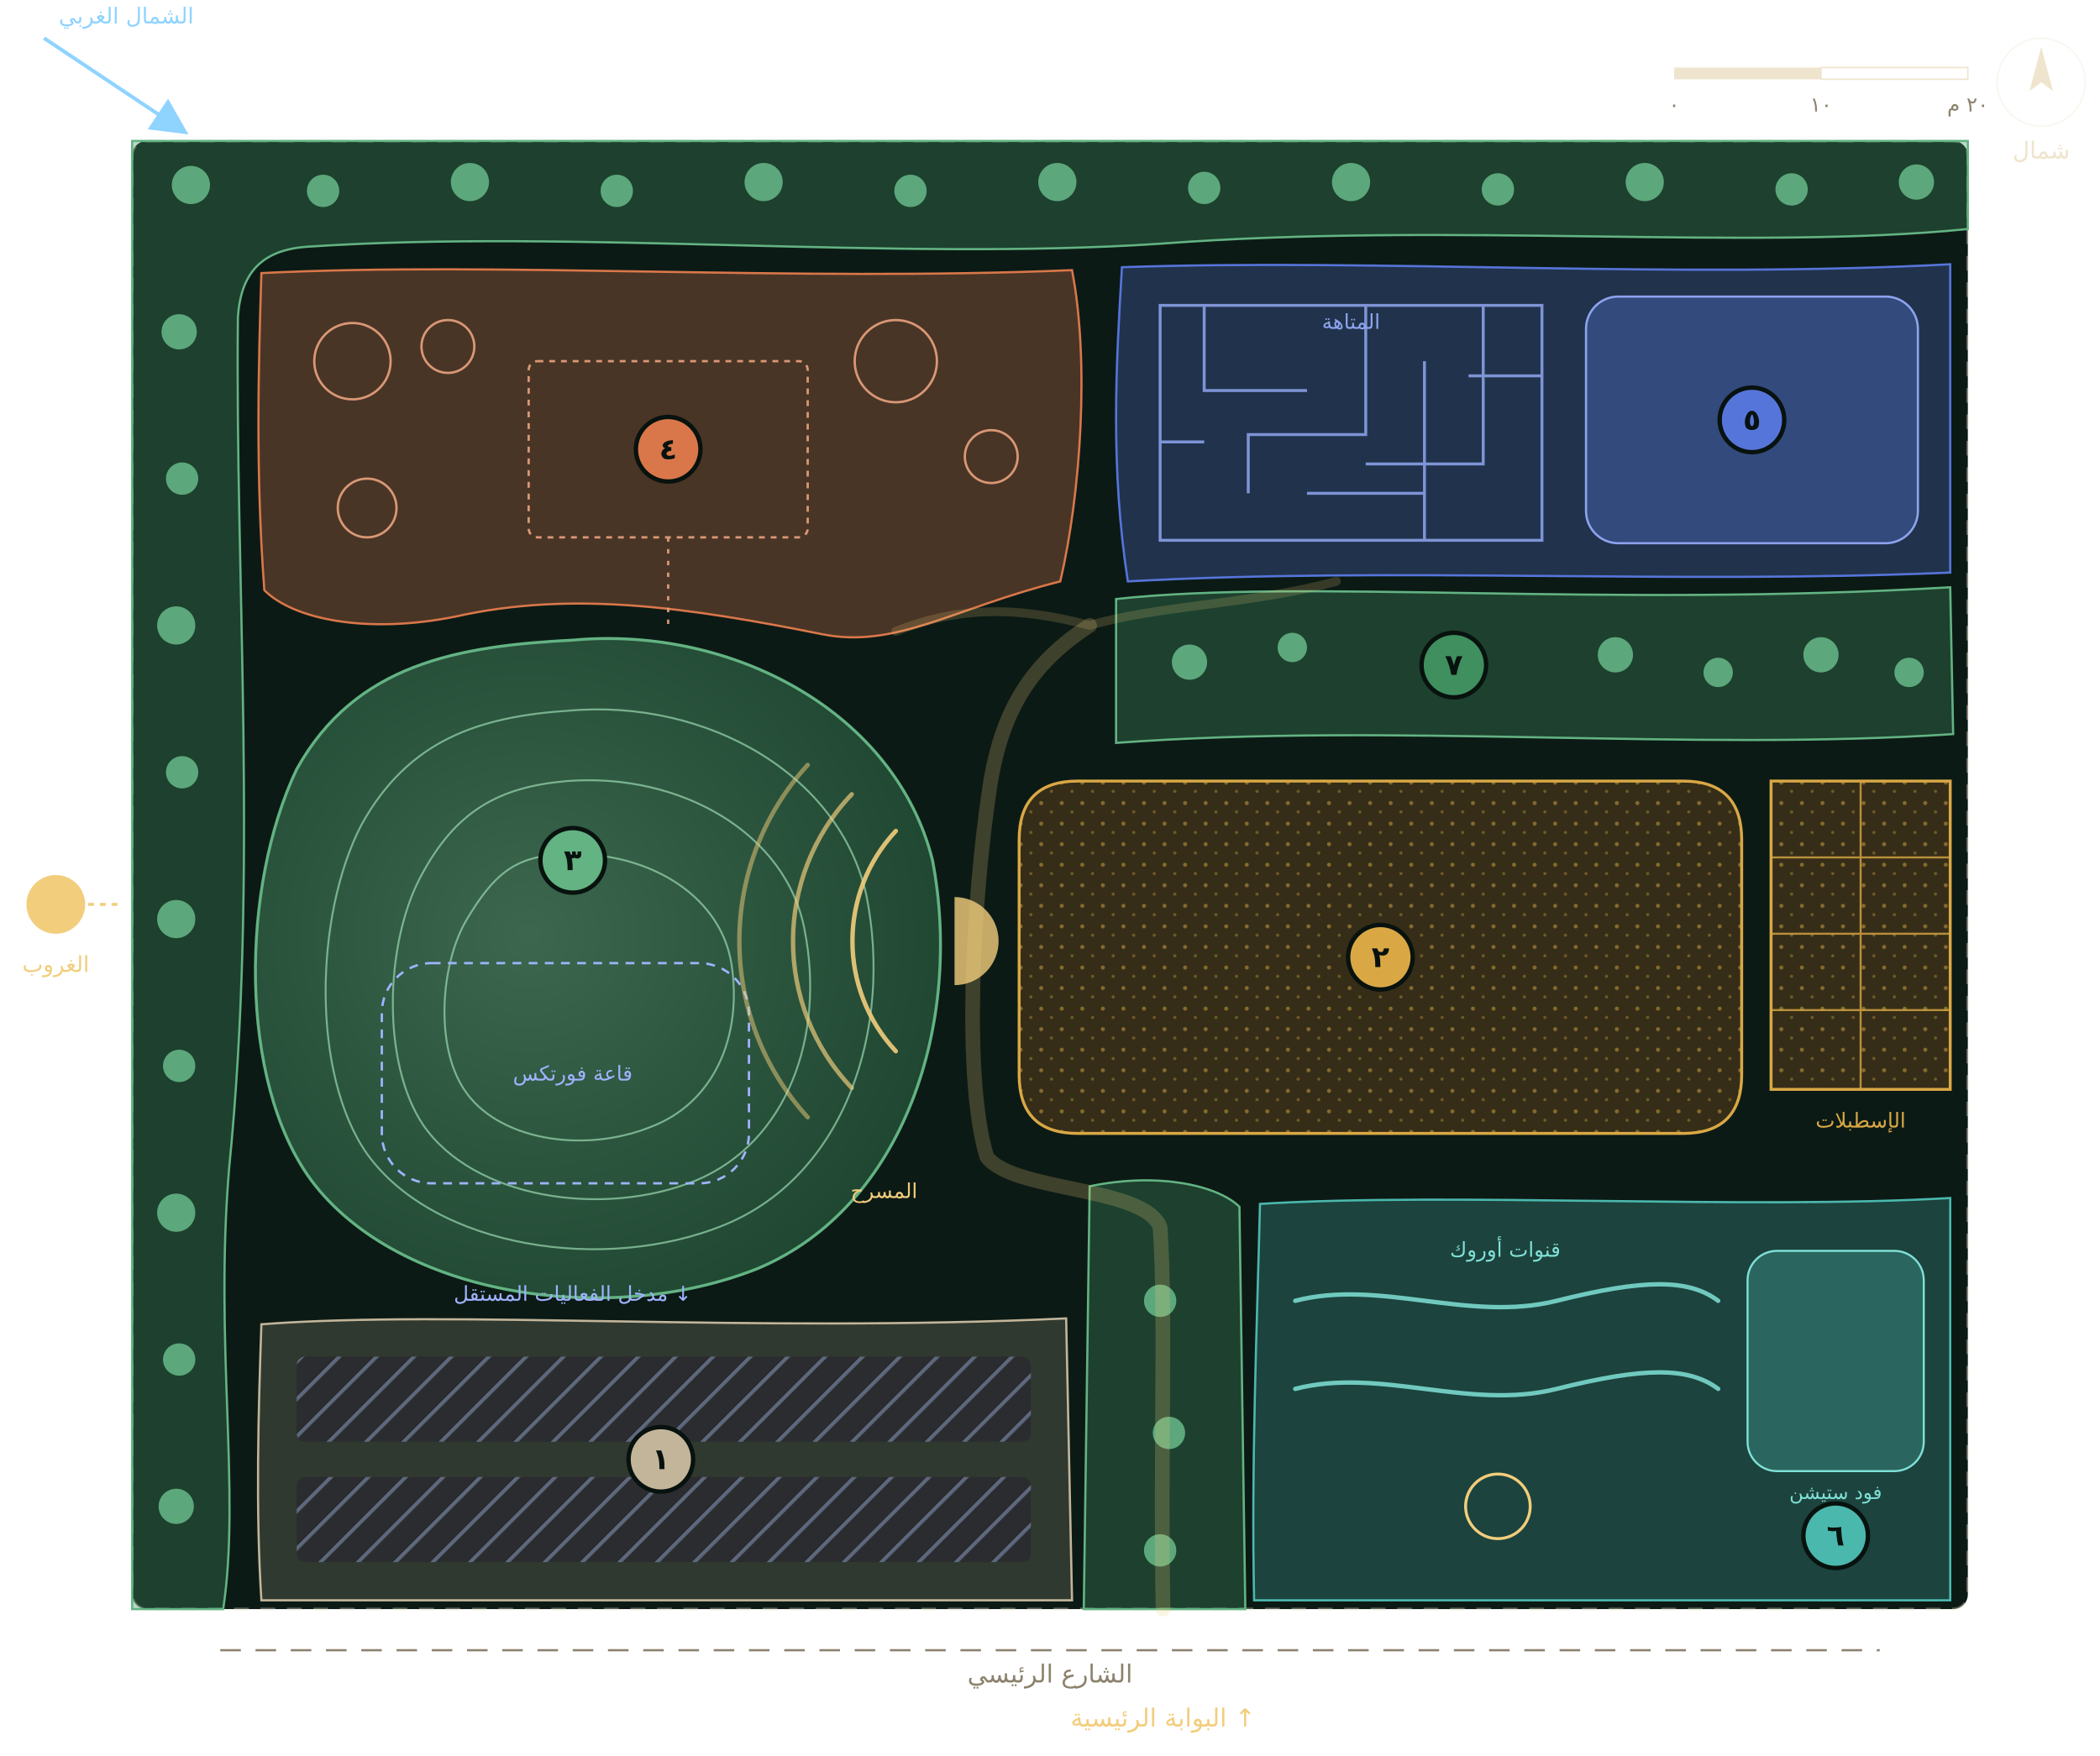
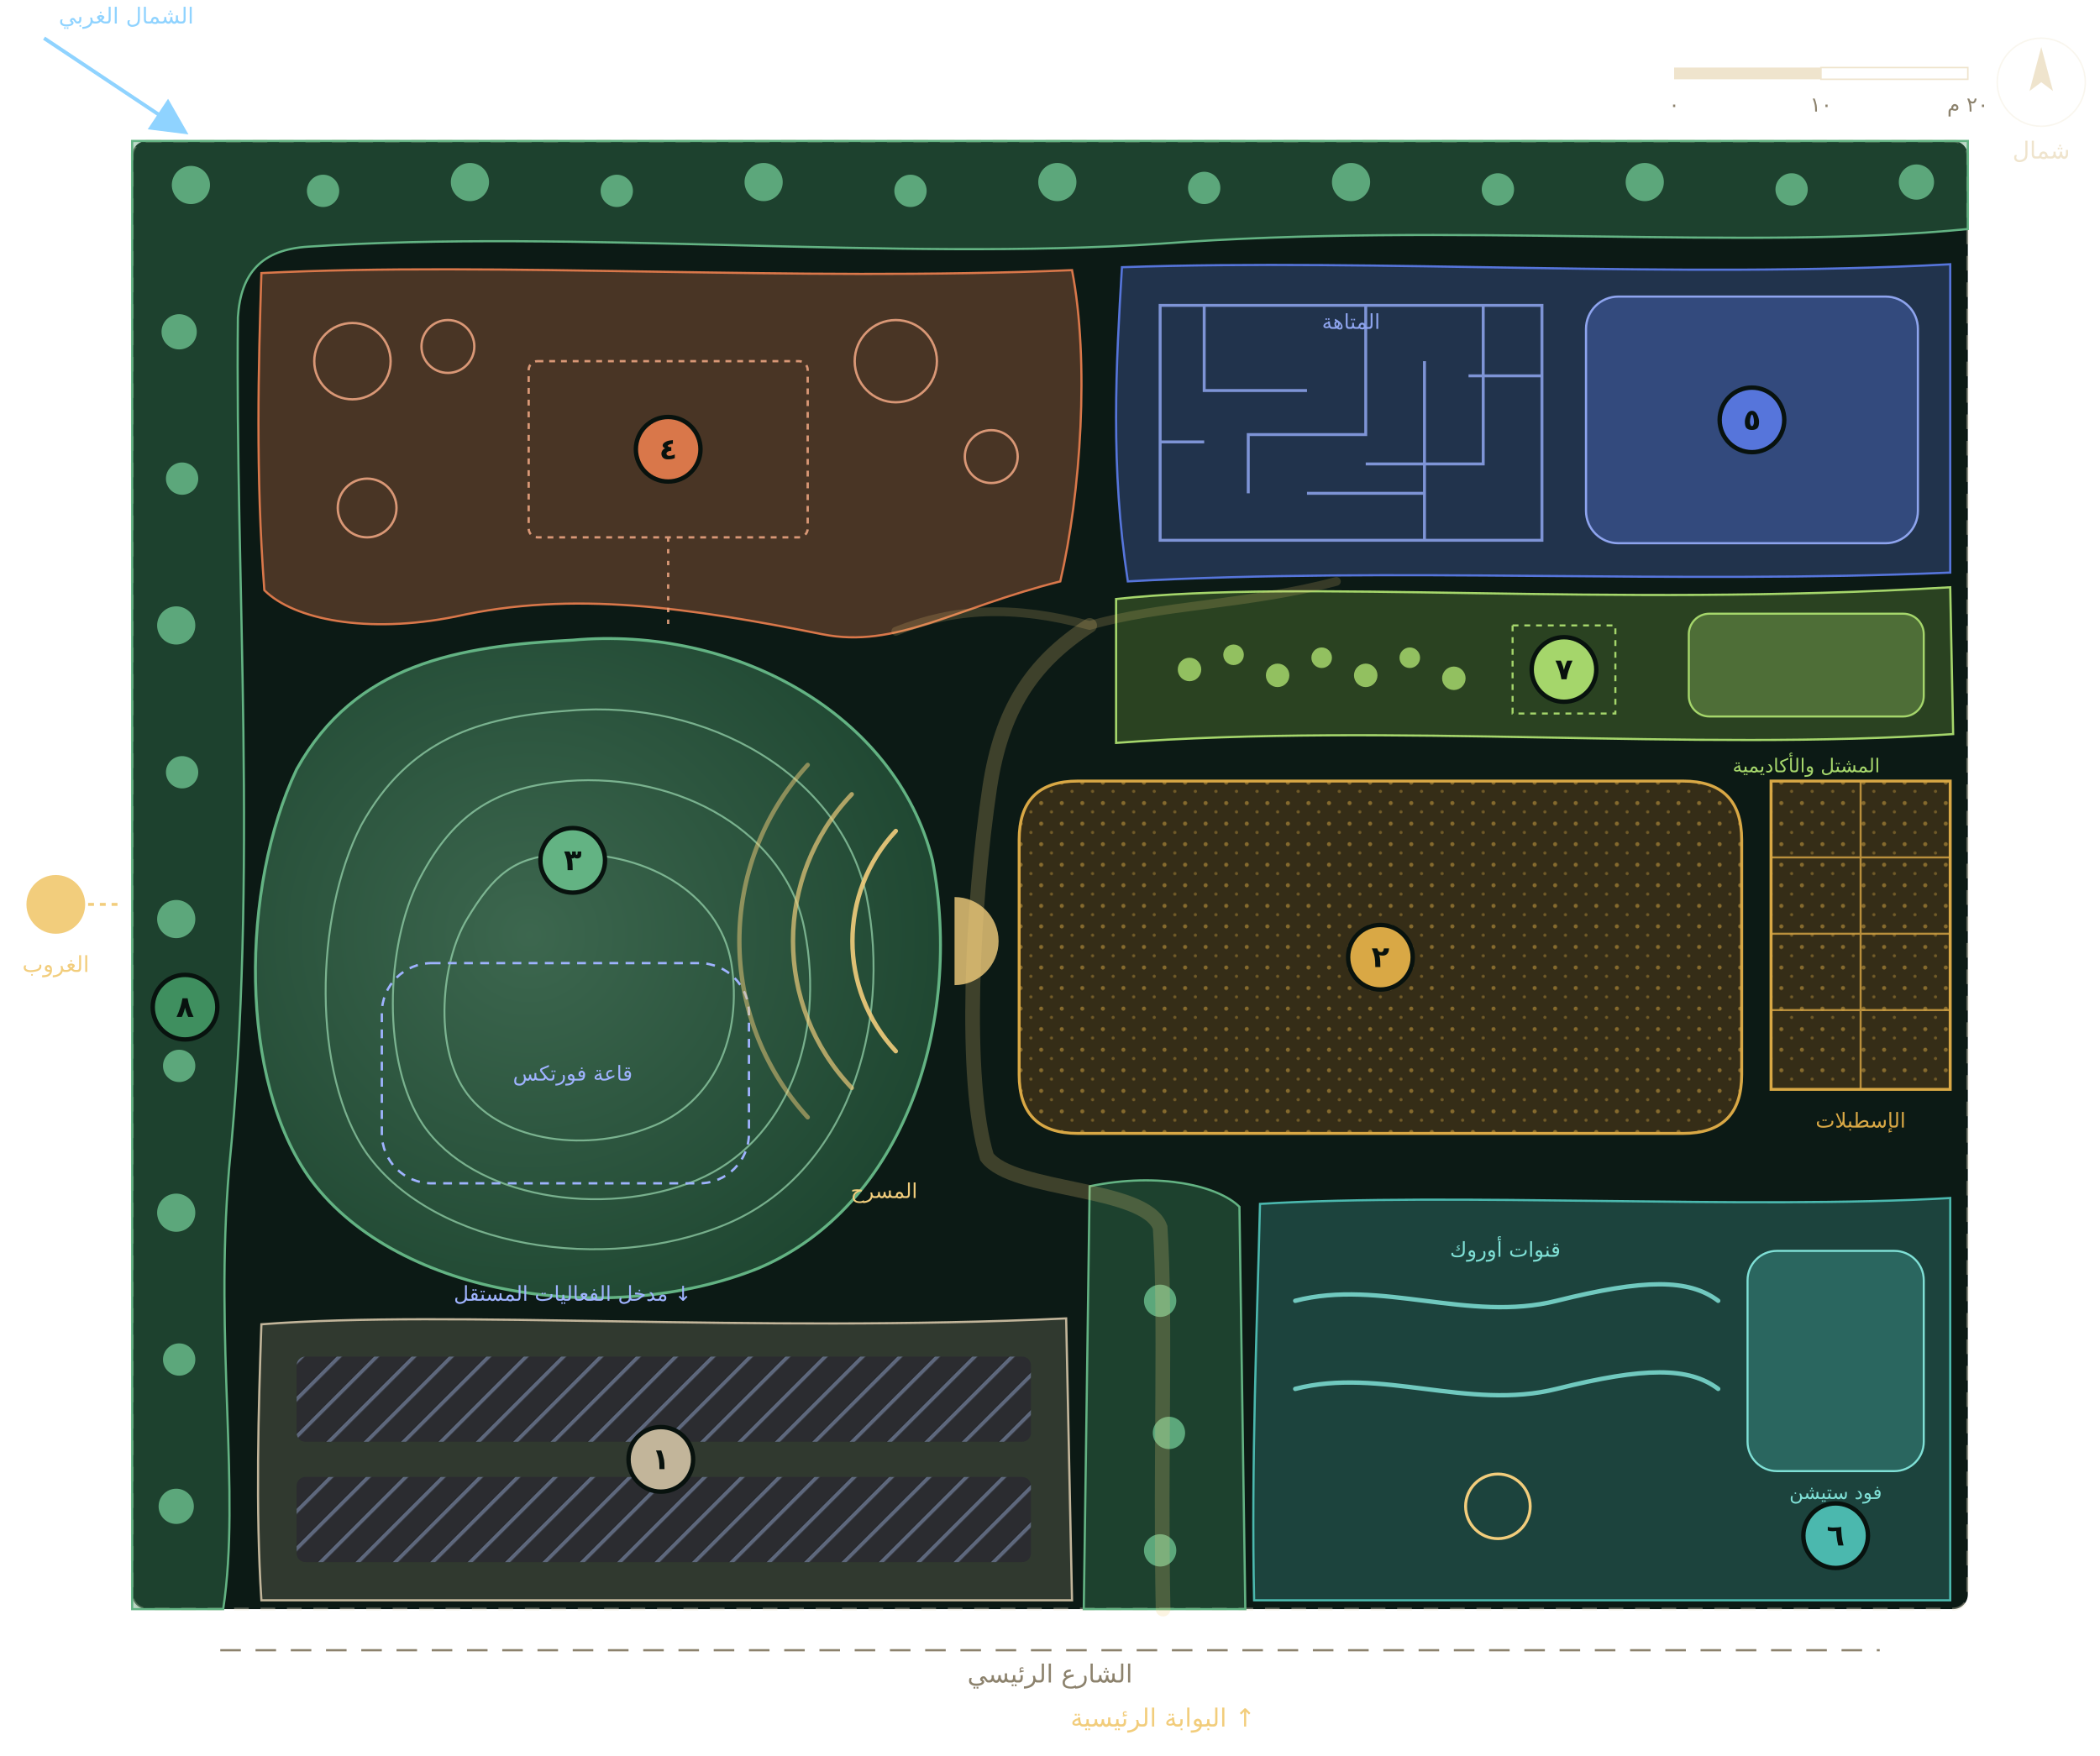
<svg viewBox="-90 -96 1430 1196" preserveAspectRatio="xMidYMid meet" role="img" aria-label="المخطط العام للنادي على مساحة ١٢٬٥٠٠ متر مربع">
  <defs>
    <pattern id="sand" width="14" height="14" patternUnits="userSpaceOnUse">
      <rect width="14" height="14" fill="#3a2f17" />
      <circle cx="3" cy="3" r="1.4" fill="#D9A845" opacity=".55" />
      <circle cx="10" cy="9" r="1.1" fill="#D9A845" opacity=".4" />
    </pattern>
    <pattern id="solar" width="18" height="18" patternUnits="userSpaceOnUse" patternTransform="rotate(45)">
      <rect width="18" height="18" fill="#2a2a30" />
      <line x1="0" y1="0" x2="0" y2="18" stroke="#8fa3c9" stroke-width="5" opacity=".55" />
    </pattern>
    <radialGradient id="hillg" cx="40%" cy="45%" r="70%">
      <stop offset="0" stop-color="#7fd19e" />
      <stop offset="1" stop-color="#2f7a4f" />
    </radialGradient>
  </defs>
  <rect x="0" y="0" width="1250" height="1000" rx="10" fill="#0c1a15" stroke="rgba(239,228,205,.35)" stroke-width="2" stroke-dasharray="10 8" />
  <g class="zone" data-zone="green" tabindex="0">
-     <path class="shape" fill="#3F8F5F" fill-opacity=".34" stroke="#63B383" stroke-width="1.5" d="M0 0H1250V60C1100 75 900 55 700 70C520 82 300 60 120 72C88 74 74 90 72 120C70 300 86 500 66 700C56 820 74 920 62 1000H0Z M670 312C800 298 1000 318 1238 304L1240 404C1060 416 860 396 670 410Z M652 712C700 702 740 712 754 726L758 1000H648Z" />
+     <path class="shape" fill="#3F8F5F" fill-opacity=".34" stroke="#63B383" stroke-width="1.5" d="M0 0H1250V60C1100 75 900 55 700 70C520 82 300 60 120 72C88 74 74 90 72 120C70 300 86 500 66 700C56 820 74 920 62 1000H0Z M652 712C700 702 740 712 754 726L758 1000H648Z" />
    <g fill="#63B383" opacity=".9" pointer-events="none">
      <circle cx="40" cy="30" r="13" />
      <circle cx="130" cy="34" r="11" />
      <circle cx="230" cy="28" r="13" />
      <circle cx="330" cy="34" r="11" />
      <circle cx="430" cy="28" r="13" />
      <circle cx="530" cy="34" r="11" />
      <circle cx="630" cy="28" r="13" />
      <circle cx="730" cy="32" r="11" />
      <circle cx="830" cy="28" r="13" />
      <circle cx="930" cy="33" r="11" />
      <circle cx="1030" cy="28" r="13" />
      <circle cx="1130" cy="33" r="11" />
      <circle cx="1215" cy="28" r="12" />
      <circle cx="32" cy="130" r="12" />
      <circle cx="34" cy="230" r="11" />
      <circle cx="30" cy="330" r="13" />
      <circle cx="34" cy="430" r="11" />
      <circle cx="30" cy="530" r="13" />
      <circle cx="32" cy="630" r="11" />
      <circle cx="30" cy="730" r="13" />
      <circle cx="32" cy="830" r="11" />
      <circle cx="30" cy="930" r="12" />
-       <circle cx="720" cy="355" r="12" />
-       <circle cx="790" cy="345" r="10" />
-       <circle cx="1010" cy="350" r="12" />
-       <circle cx="1080" cy="362" r="10" />
-       <circle cx="1150" cy="350" r="12" />
-       <circle cx="1210" cy="362" r="10" />
      <circle cx="700" cy="790" r="11" />
      <circle cx="706" cy="880" r="11" />
      <circle cx="700" cy="960" r="11" />
    </g>
    <g class="badge">
-       <circle cx="900" cy="357" r="22" fill="#3F8F5F" stroke="#08120E" stroke-width="3" />
-       <text x="900" y="358" text-anchor="middle" dominant-baseline="middle" fill="#08120E" font-size="20" font-weight="600" font-family="Readex Pro, sans-serif">٧</text>
+       <circle cx="36" cy="590" r="22" fill="#3F8F5F" stroke="#08120E" stroke-width="3" />
+       <text x="36" y="591" text-anchor="middle" dominant-baseline="middle" fill="#08120E" font-size="20" font-weight="600" font-family="Readex Pro, sans-serif">٨</text>
+     </g>
+   </g>
+   <g class="zone" data-zone="eco" tabindex="0">
+     <path class="shape" fill="#8BC34A" fill-opacity=".24" stroke="#A5D66B" stroke-width="1.5" d="M670 312C800 298 1000 318 1238 304L1240 404C1060 416 860 396 670 410Z" />
+     <g pointer-events="none">
+       <rect x="1060" y="322" width="160" height="70" rx="14" fill="#A5D66B" fill-opacity=".3" stroke="#A5D66B" stroke-width="1.4" />
+       <g fill="#A5D66B" opacity=".85">
+         <circle cx="720" cy="360" r="8" />
+         <circle cx="750" cy="350" r="7" />
+         <circle cx="780" cy="364" r="8" />
+         <circle cx="810" cy="352" r="7" />
+         <circle cx="840" cy="364" r="8" />
+         <circle cx="870" cy="352" r="7" />
+         <circle cx="900" cy="366" r="8" />
+       </g>
+       <path d="M940 330h70v60h-70z" fill="none" stroke="#A5D66B" stroke-width="1.4" stroke-dasharray="4 4" />
+     </g>
+     <g class="badge">
+       <circle cx="975" cy="360" r="22" fill="#A5D66B" stroke="#08120E" stroke-width="3" />
+       <text x="975" y="361" text-anchor="middle" dominant-baseline="middle" fill="#08120E" font-size="20" font-weight="600" font-family="Readex Pro, sans-serif">٧</text>
    </g>
  </g>
  <g class="zone" data-zone="bc" tabindex="0">
    <path class="shape" fill="#D9774A" fill-opacity=".3" stroke="#D9774A" stroke-width="1.5" d="M88 90C250 82 450 96 640 88C652 150 646 240 632 300C560 318 520 346 470 336C380 318 300 306 220 324C160 336 110 326 90 306C84 226 86 154 88 90Z" />
    <g pointer-events="none" fill="none" stroke="#E9A27E" stroke-width="1.6" opacity=".9">
      <circle cx="150" cy="150" r="26" />
      <circle cx="215" cy="140" r="18" />
      <circle cx="520" cy="150" r="28" />
      <circle cx="585" cy="215" r="18" />
      <circle cx="160" cy="250" r="20" />
      <rect x="270" y="150" width="190" height="120" rx="6" stroke-dasharray="4 4" />
      <path d="M365 270V330" stroke-dasharray="3 5" />
    </g>
    <g class="badge">
      <circle cx="365" cy="210" r="22" fill="#D9774A" stroke="#08120E" stroke-width="3" />
      <text x="365" y="211" text-anchor="middle" dominant-baseline="middle" fill="#08120E" font-size="20" font-weight="600" font-family="Readex Pro, sans-serif">٤</text>
    </g>
  </g>
  <g class="zone" data-zone="luca" tabindex="0">
    <path class="shape" fill="#5675DB" fill-opacity=".28" stroke="#5675DB" stroke-width="1.5" d="M674 86C850 80 1050 94 1238 84L1238 294C1050 302 860 290 678 300C666 222 670 152 674 86Z" />
    <g pointer-events="none">
      <rect x="990" y="106" width="226" height="168" rx="22" fill="#5675DB" fill-opacity=".35" stroke="#8ea4ee" stroke-width="1.5" />
      <g fill="none" stroke="#8ea4ee" stroke-width="2" opacity=".85">
        <path d="M700 112H960V272H700Z" />
        <path d="M730 112V170H800M840 112V200H760V240M880 150V272M920 112V220H840M700 205H730M960 160H910M800 240H880" />
      </g>
    </g>
    <g class="badge">
      <circle cx="1103" cy="190" r="22" fill="#5675DB" stroke="#08120E" stroke-width="3" />
      <text x="1103" y="191" text-anchor="middle" dominant-baseline="middle" fill="#08120E" font-size="20" font-weight="600" font-family="Readex Pro, sans-serif">٥</text>
    </g>
  </g>
  <g class="zone" data-zone="hill" tabindex="0">
    <path class="shape" fill="url(#hillg)" fill-opacity=".42" stroke="#63B383" stroke-width="2" d="M300 340C410 330 520 390 545 490C566 600 526 726 426 768C326 808 182 788 122 708C72 640 74 508 112 428C152 356 222 344 300 340Z" />
    <g pointer-events="none" fill="none" stroke="#9ad9b0" stroke-width="1.3" opacity=".7">
      <path d="M298 388C392 380 482 432 500 514C518 604 486 704 404 738C322 772 206 754 160 690C122 636 124 528 156 466C188 408 236 392 298 388Z" />
      <path d="M296 436C374 430 446 472 458 538C472 610 446 682 384 708C320 734 232 720 198 670C170 628 172 548 196 502C220 456 250 440 296 436Z" />
      <path d="M290 486C348 482 400 512 408 560C416 610 396 656 352 672C306 690 248 680 226 646C206 616 210 560 228 530C246 500 260 488 290 486Z" />
    </g>
    <rect x="170" y="560" width="250" height="150" rx="34" fill="none" stroke="#9fb3ff" stroke-width="1.6" stroke-dasharray="6 5" pointer-events="none" />
    <g pointer-events="none" fill="none" stroke="#F2CD7C" stroke-width="3" stroke-linecap="round" opacity=".9">
      <path d="M520 470A110 110 0 0 0 520 620" />
      <path d="M490 445A145 145 0 0 0 490 645" opacity=".75" />
      <path d="M460 425A178 178 0 0 0 460 665" opacity=".55" />
    </g>
    <path d="M560 515A30 30 0 0 1 560 575Z" fill="#F2CD7C" opacity=".8" pointer-events="none" />
    <g class="badge">
      <circle cx="300" cy="490" r="22" fill="#63B383" stroke="#08120E" stroke-width="3" />
      <text x="300" y="491" text-anchor="middle" dominant-baseline="middle" fill="#08120E" font-size="20" font-weight="600" font-family="Readex Pro, sans-serif">٣</text>
    </g>
  </g>
  <g class="zone" data-zone="arena" tabindex="0">
    <path class="shape" fill="url(#sand)" fill-opacity=".9" stroke="#D9A845" stroke-width="2" d="M604 476Q604 436 644 436H1056Q1096 436 1096 476V636Q1096 676 1056 676H644Q604 676 604 636Z M1116 436H1238V646H1116Z" />
    <g pointer-events="none" stroke="#D9A845" stroke-width="1.4" fill="none" opacity=".8">
      <path d="M1116 488H1238M1116 540H1238M1116 592H1238" />
      <path d="M1177 436V646" />
    </g>
    <g class="badge">
      <circle cx="850" cy="556" r="22" fill="#D9A845" stroke="#08120E" stroke-width="3" />
      <text x="850" y="557" text-anchor="middle" dominant-baseline="middle" fill="#08120E" font-size="20" font-weight="600" font-family="Readex Pro, sans-serif">٢</text>
    </g>
  </g>
  <g class="zone" data-zone="entry" tabindex="0">
    <path class="shape" fill="#C2B59A" fill-opacity=".2" stroke="#C2B59A" stroke-width="1.5" d="M88 806C220 796 420 812 636 802L640 994H88C84 932 86 864 88 806Z" />
    <g pointer-events="none">
      <rect x="112" y="828" width="500" height="58" rx="6" fill="url(#solar)" opacity=".9" />
      <rect x="112" y="910" width="500" height="58" rx="6" fill="url(#solar)" opacity=".9" />
    </g>
    <g class="badge">
      <circle cx="360" cy="898" r="22" fill="#C2B59A" stroke="#08120E" stroke-width="3" />
      <text x="360" y="899" text-anchor="middle" dominant-baseline="middle" fill="#08120E" font-size="20" font-weight="600" font-family="Readex Pro, sans-serif">١</text>
    </g>
  </g>
  <g class="zone" data-zone="food" tabindex="0">
    <path class="shape" fill="#4BB8AE" fill-opacity=".26" stroke="#4BB8AE" stroke-width="1.5" d="M768 724C900 716 1100 728 1238 720V994H764C762 902 766 806 768 724Z" />
    <g pointer-events="none" fill="none" stroke="#7fe0d6" stroke-width="3" opacity=".85" stroke-linecap="round">
      <path d="M792 790C850 775 910 805 970 790S1060 775 1080 790" />
      <path d="M792 850C850 835 910 865 970 850S1060 835 1080 850" />
    </g>
    <rect x="1100" y="756" width="120" height="150" rx="20" fill="#4BB8AE" fill-opacity=".3" stroke="#7fe0d6" stroke-width="1.4" pointer-events="none" />
    <circle cx="930" cy="930" r="22" fill="none" stroke="#F2CD7C" stroke-width="2" pointer-events="none" />
    <g class="badge">
      <circle cx="1160" cy="950" r="22" fill="#4BB8AE" stroke="#08120E" stroke-width="3" />
      <text x="1160" y="951" text-anchor="middle" dominant-baseline="middle" fill="#08120E" font-size="20" font-weight="600" font-family="Readex Pro, sans-serif">٦</text>
    </g>
  </g>
  <path d="M702 1000C700 900 704 800 700 740C690 712 600 716 582 692C566 640 572 520 584 440C592 388 612 356 652 330" fill="none" stroke="#F2CD7C" stroke-width="10" stroke-linecap="round" opacity=".22" pointer-events="none" />
  <path d="M652 330C600 316 560 318 520 334M652 330C700 316 760 316 820 300" fill="none" stroke="#F2CD7C" stroke-width="6" stroke-linecap="round" opacity=".18" pointer-events="none" />
  <g font-family="Readex Pro, sans-serif" font-size="17" fill="#C2B59A" pointer-events="none">
    <text x="625" y="1050" text-anchor="middle" fill="#8C826D">الشارع الرئيسي</text>
    <path d="M60 1028H1190" stroke="#8C826D" stroke-width="1.5" stroke-dasharray="14 10" />
    <text x="702" y="1080" text-anchor="middle" fill="#F2CD7C">البوابة الرئيسية ↑</text>
    <text x="300" y="790" text-anchor="middle" fill="#9fb3ff" font-size="14">مدخل الفعاليات المستقل ↓</text>
    <text x="300" y="640" text-anchor="middle" fill="#9fb3ff" font-size="14">قاعة فورتكس</text>
    <text x="512" y="720" text-anchor="middle" fill="#F2CD7C" font-size="14">المسرح</text>
    <text x="1177" y="672" text-anchor="middle" fill="#D9A845" font-size="14">الإسطبلات</text>
    <text x="830" y="128" text-anchor="middle" fill="#8ea4ee" font-size="14">المتاهة</text>
+     <text x="1140" y="430" text-anchor="middle" fill="#A5D66B" font-size="13">المشتل والأكاديمية</text>
    <text x="935" y="760" text-anchor="middle" fill="#7fe0d6" font-size="14">قنوات أوروك</text>
    <text x="1160" y="925" text-anchor="middle" fill="#7fe0d6" font-size="13">فود ستيشن</text>
  </g>
  <g pointer-events="none" font-family="Readex Pro, sans-serif">
    <circle cx="-52" cy="520" r="20" fill="#F2CD7C" />
    <path d="M-30 520H-6" stroke="#F2CD7C" stroke-width="2" stroke-dasharray="4 4" />
    <text x="-52" y="566" text-anchor="middle" fill="#F2CD7C" font-size="15">الغروب</text>
    <path d="M-60 -70L30 -10" stroke="#8fd3ff" stroke-width="2.5" marker-end="url(#arr)" />
    <text x="-50" y="-80" fill="#8fd3ff" font-size="15">الشمال الغربي</text>
  </g>
  <defs>
    <marker id="arr" markerWidth="10" markerHeight="10" refX="6" refY="5" orient="auto">
      <path d="M0 0L10 5L0 10Z" fill="#8fd3ff" />
    </marker>
  </defs>
  <g transform="translate(1300 -40)" pointer-events="none" font-family="Readex Pro, sans-serif">
    <circle r="30" fill="none" stroke="rgba(239,228,205,.35)" />
    <path d="M0 -24L8 6L0 0L-8 6Z" fill="#EFE4CD" />
    <text y="52" text-anchor="middle" fill="#EFE4CD" font-size="16">شمال</text>
  </g>
  <g transform="translate(1050 -50)" pointer-events="none" font-family="Readex Pro, sans-serif" font-size="14" fill="#8C826D">
    <rect x="0" y="0" width="100" height="8" fill="#EFE4CD" />
    <rect x="100" y="0" width="100" height="8" fill="none" stroke="#EFE4CD" />
    <text x="0" y="30" text-anchor="middle">٠</text>
    <text x="100" y="30" text-anchor="middle">١٠</text>
    <text x="200" y="30" text-anchor="middle">٢٠ م</text>
  </g>
</svg>
